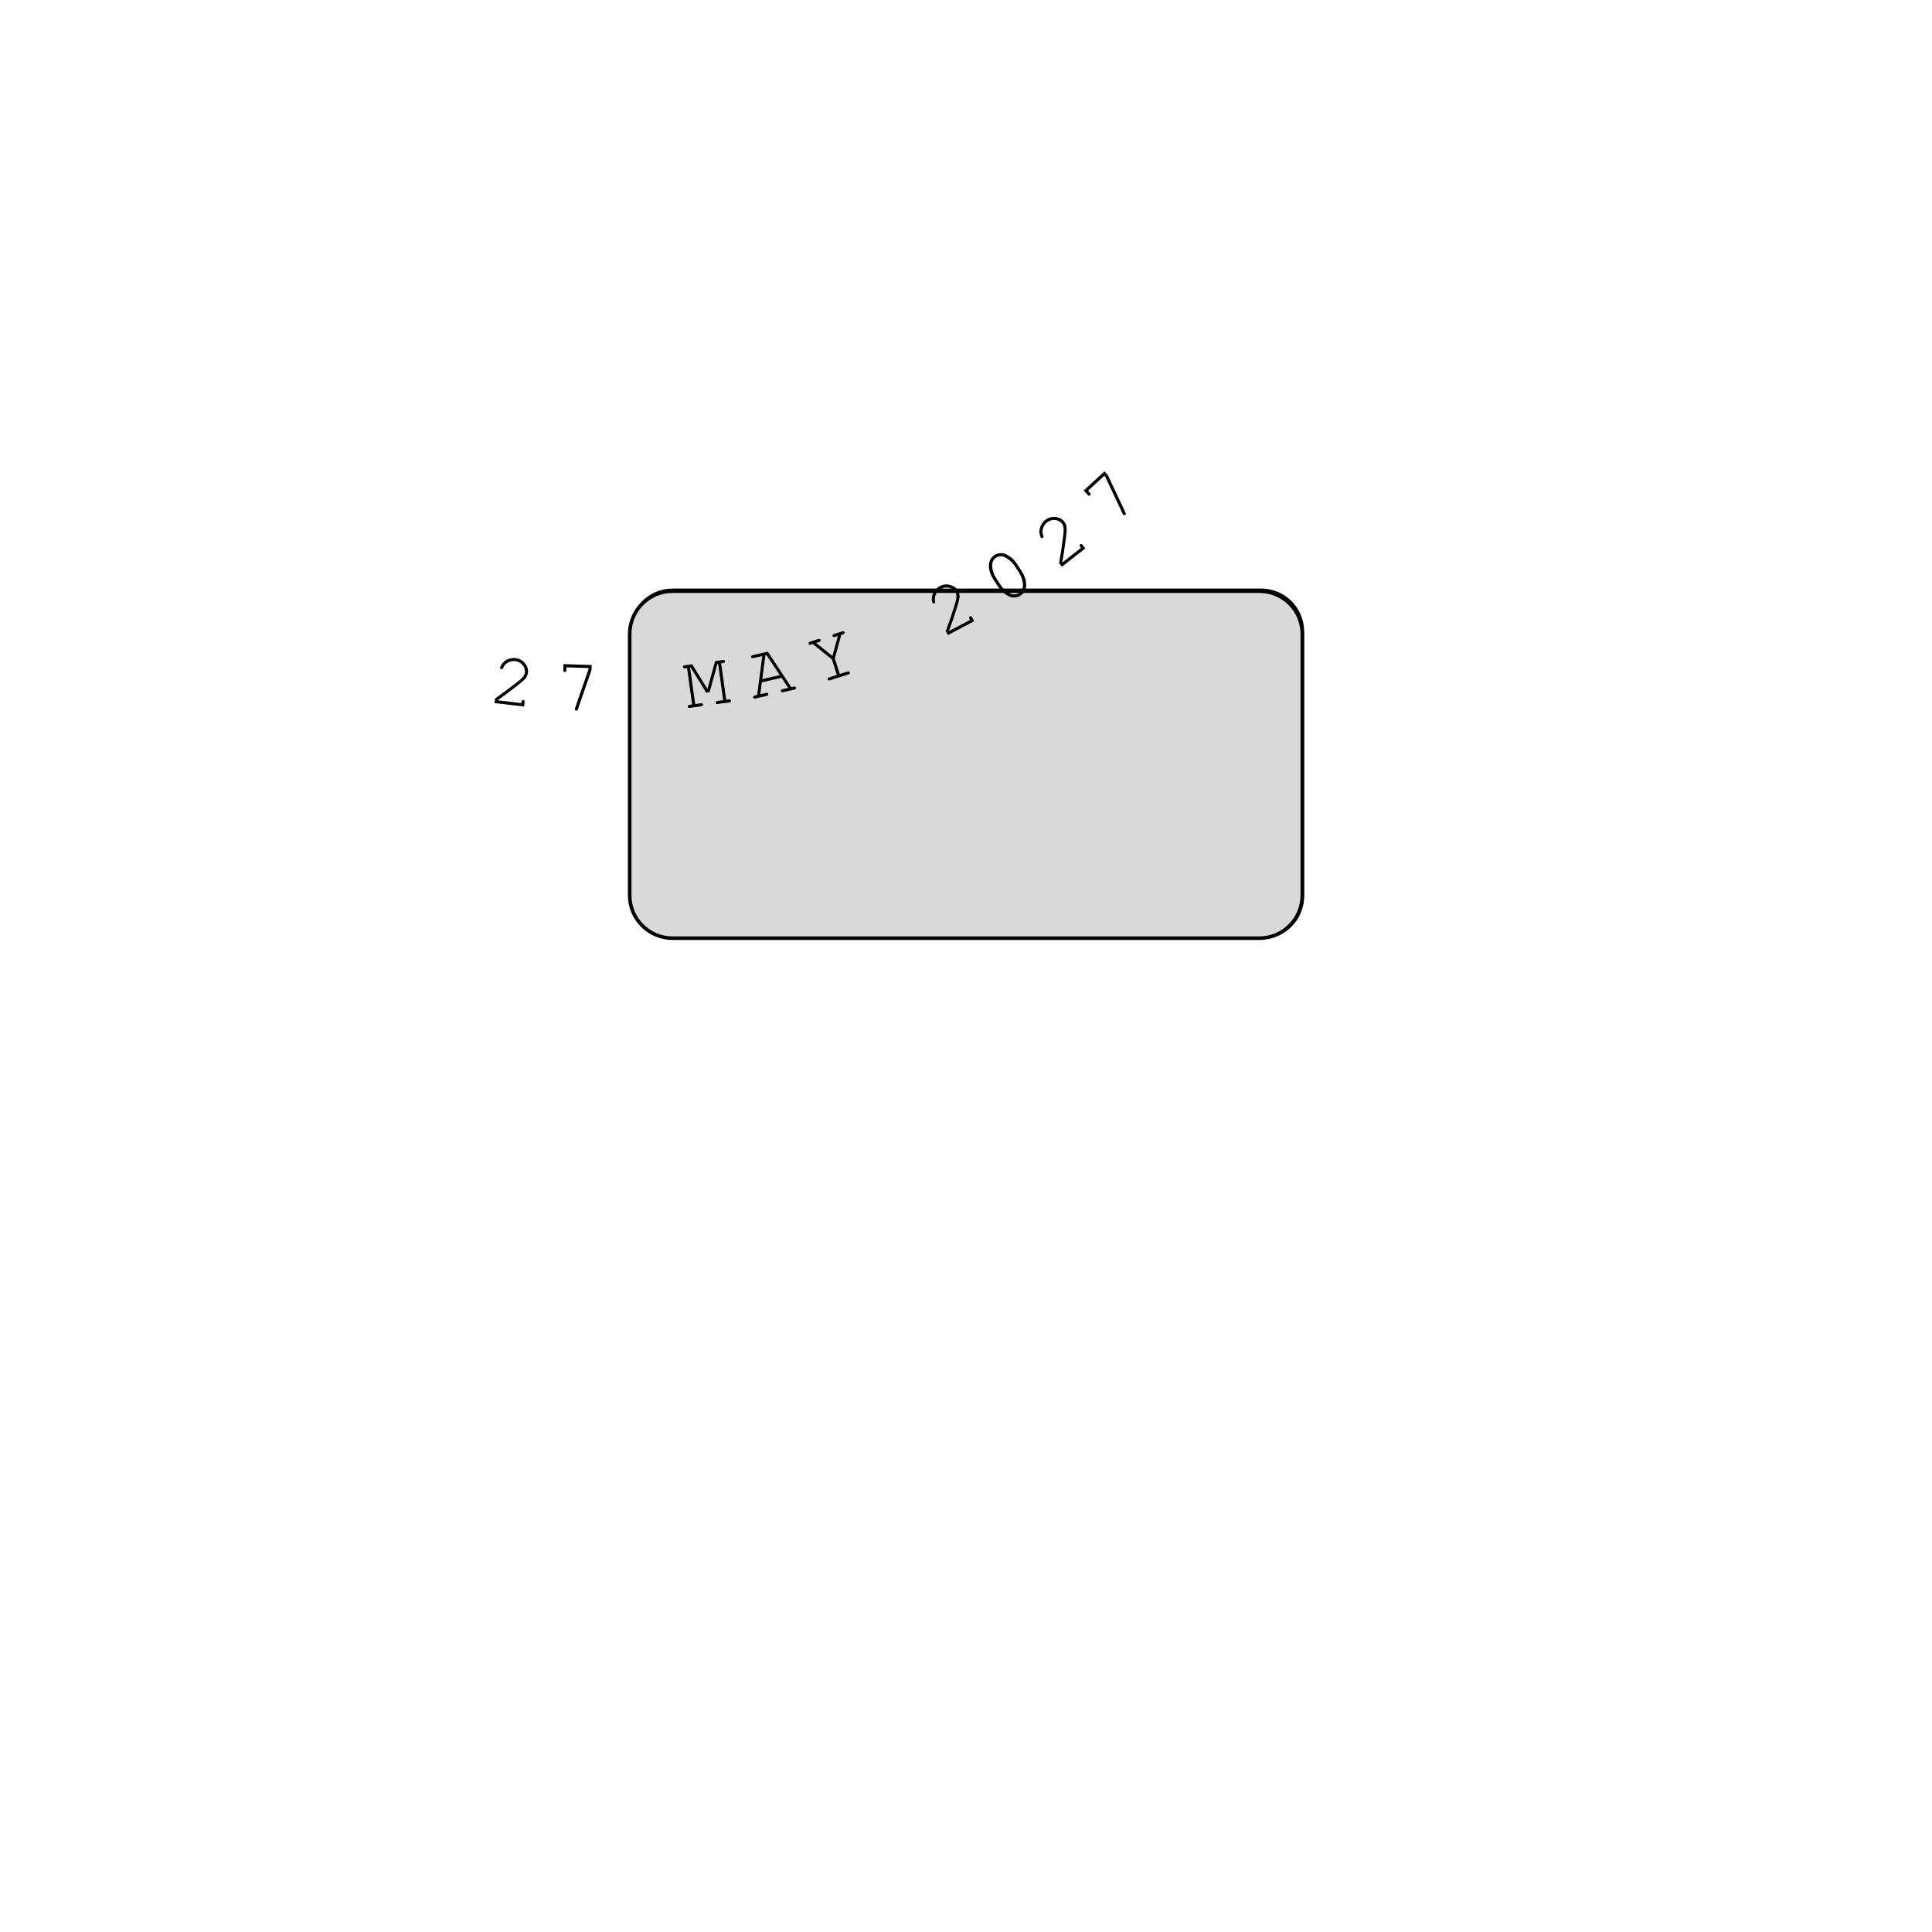
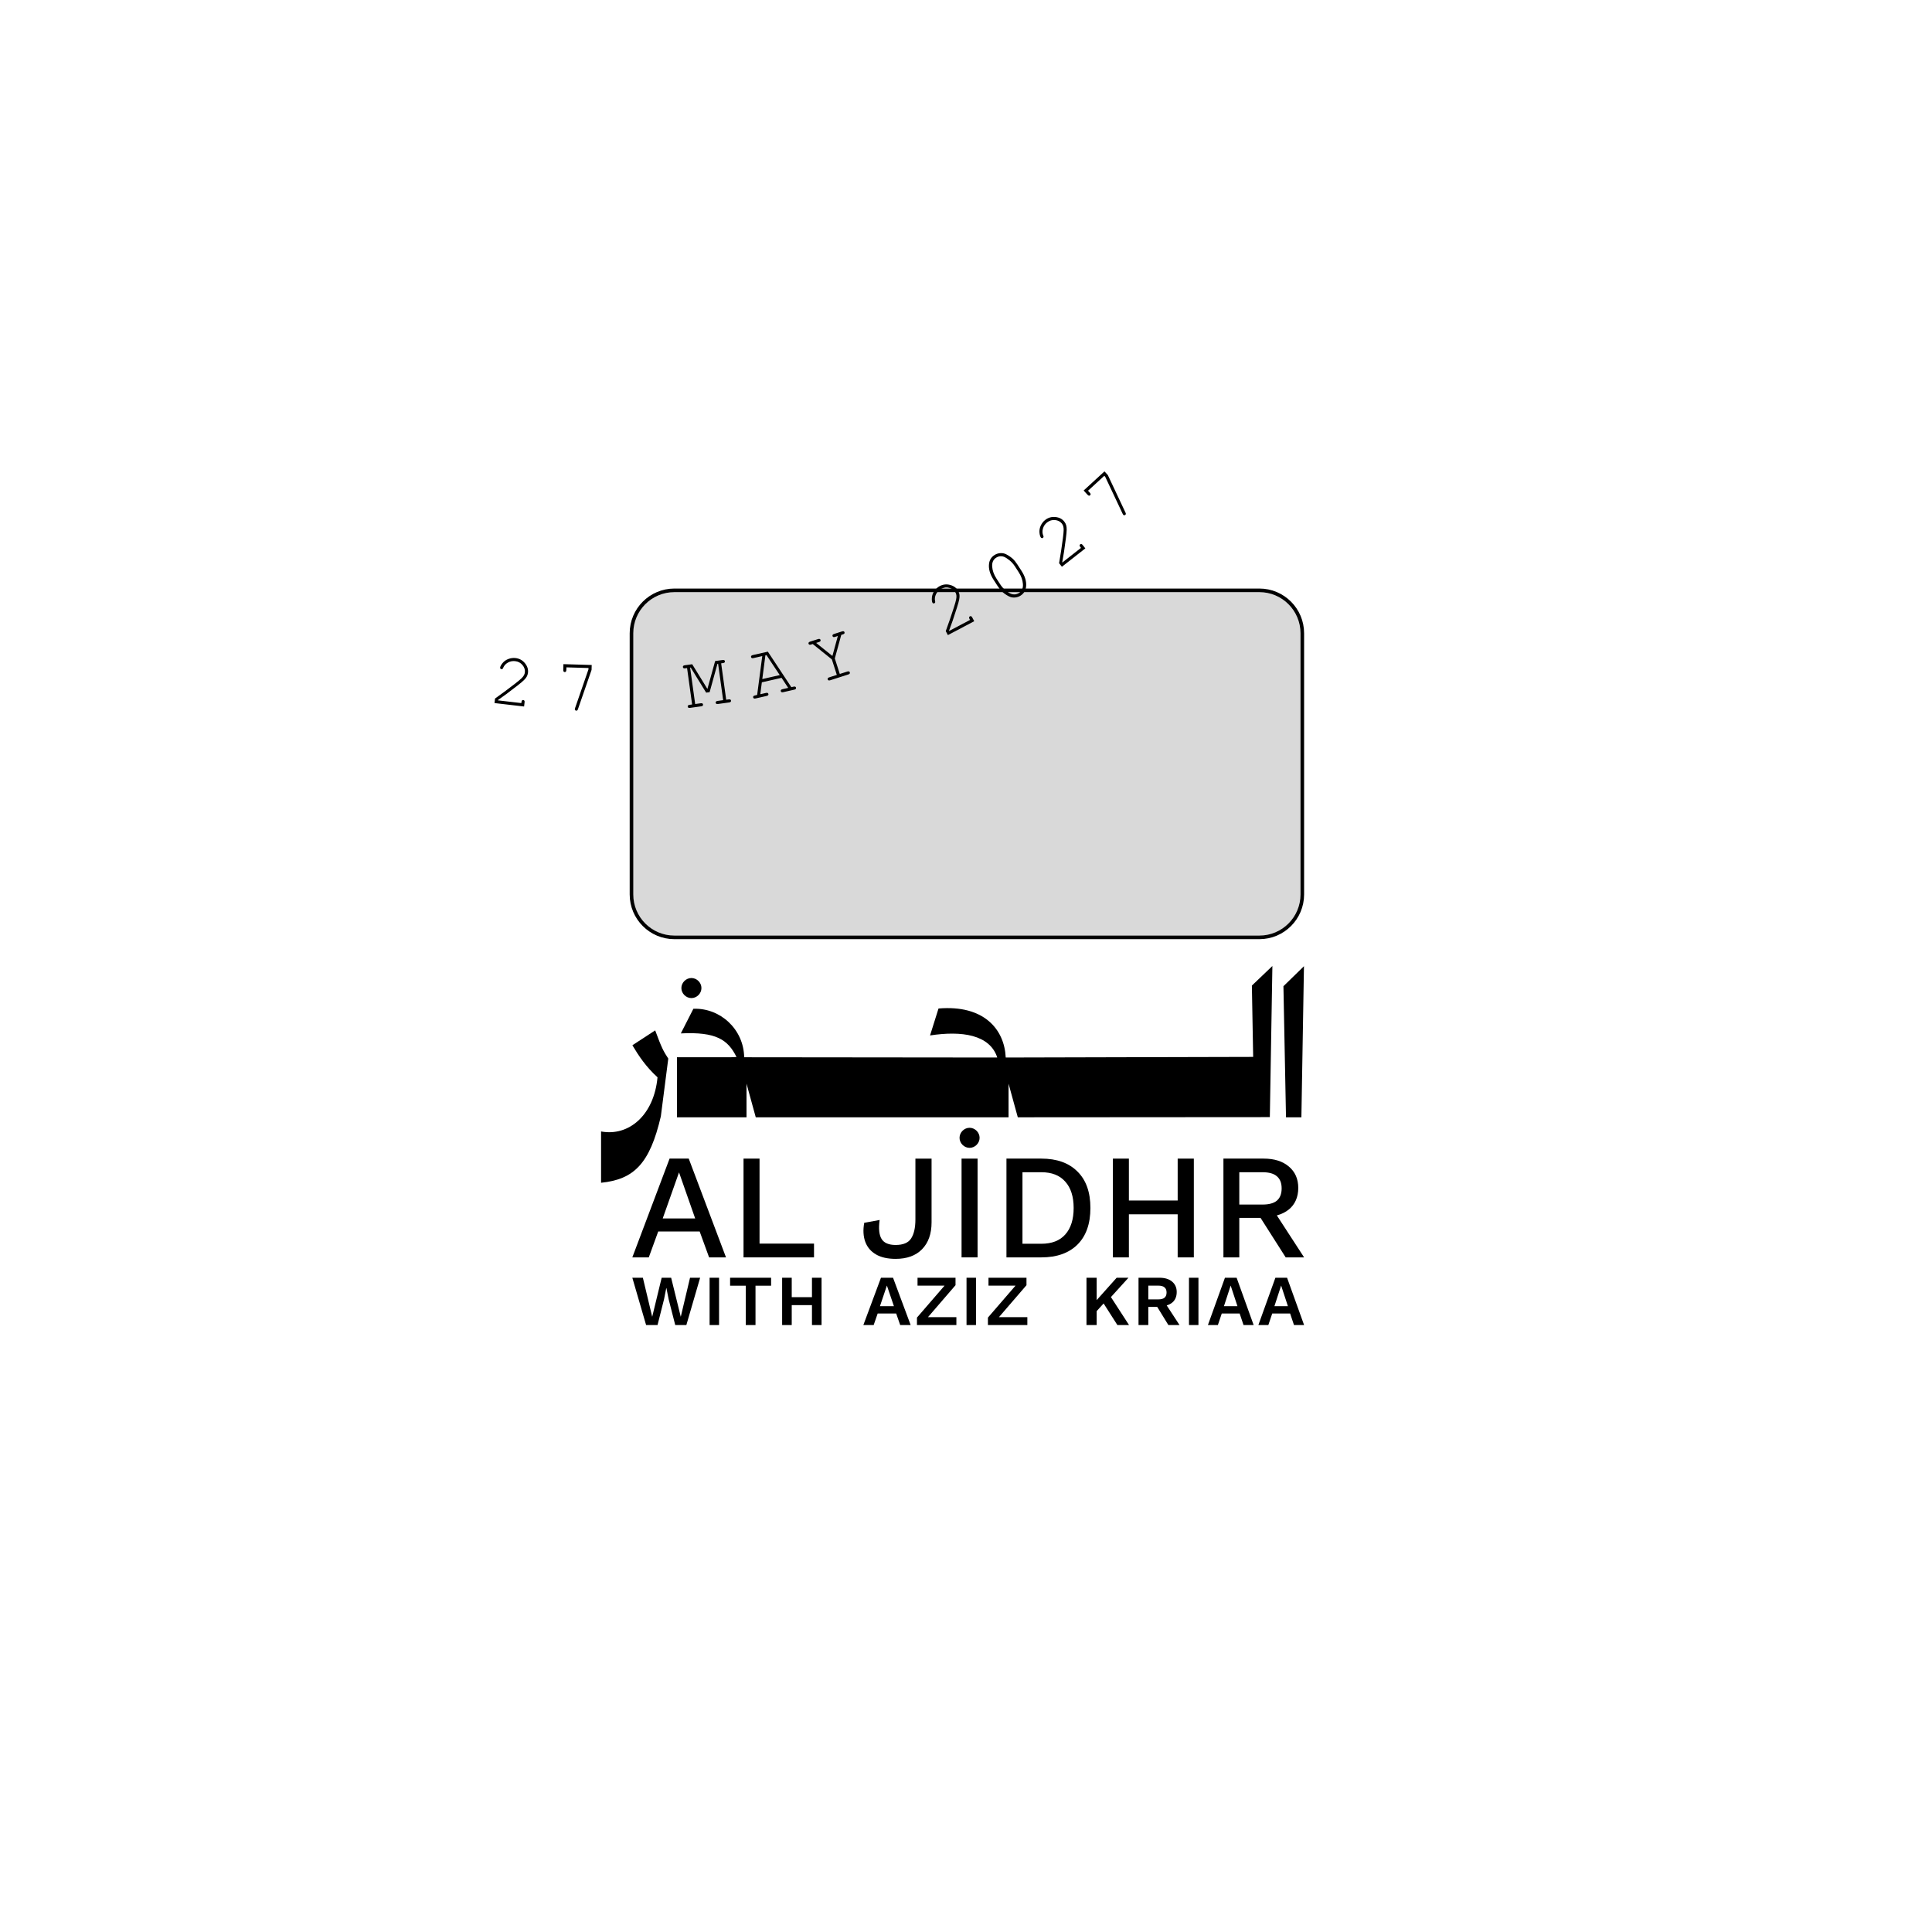
<svg xmlns="http://www.w3.org/2000/svg" width="1080" height="1080" viewBox="0 0 1080 1080" fill="none">
  <g id="date_layout_2_rect_shape" clip-path="url(#clip0_68_2754)">
    <rect width="1080" height="1080" fill="white" />
-     <rect id="Rectangle 1543" x="353" y="330" width="375" height="194" rx="23" stroke="black" stroke-width="2" />
-     <rect id="image-region" x="352" y="330.455" width="376.001" height="194" rx="24" fill="#D9D9D9" stroke="black" stroke-width="2" />
-     <g id="Group 72">
- </g>
+     <g id="Frame 2147203041">
+       <rect id="image-region" x="353" y="330" width="375" height="194" rx="24" fill="#D9D9D9" stroke="black" stroke-width="2" />
+       <g id="Group 2147202763">
+         <path id="Vector" d="M613.041 726.787L624.222 714.264H630.82L621.016 725.078L631.146 740.711H624.629L616.93 728.641L613.041 732.927V740.711H607.348V714.264H613.041V726.787ZM648.141 714.264C651.141 714.264 653.503 714.983 655.216 716.425C656.93 717.867 657.789 719.807 657.789 722.234C657.789 724.827 656.93 726.817 655.216 728.204C654.367 728.882 653.357 729.39 652.196 729.731L659.362 740.706H653.131L646.9 730.57H641.91V740.706H636.443V714.259H648.146L648.141 714.264ZM669.94 740.706H664.648V714.259H669.94V740.706ZM700.789 740.706H695.14L692.97 734.254H682.975L680.804 740.706H675.231L684.754 714.259H691.276L700.799 740.706H700.789ZM728.999 740.706H723.351L721.18 734.254H711.185L709.01 740.706H703.437L712.959 714.259H719.477L728.999 740.706ZM684.196 730.168H691.744L687.95 718.631L684.196 730.168ZM712.407 730.168H719.954L716.16 718.631L712.407 730.168ZM641.91 726.364H647.498C649.051 726.364 650.206 726.058 650.955 725.445C651.734 724.802 652.121 723.827 652.121 722.52C652.121 721.214 651.734 720.249 650.955 719.636C650.206 718.998 649.051 718.676 647.498 718.676H641.91V726.369V726.364Z" fill="black" />
+         <path id="Vector_2" d="M573.811 718.43L558.41 736.299H574.294V740.706H552.254V736.54L567.691 718.671H552.575V714.264H573.811V718.43Z" fill="black" />
+         <path id="Vector_3" d="M545.585 714.264V740.711H540.294V714.264H545.585Z" fill="black" />
+         <path id="Vector_4" d="M534.142 718.43L518.741 736.299H534.625V740.706H512.585V736.54L528.022 718.671H512.907V714.264H534.142V718.43Z" fill="black" />
+         <path id="Vector_5" d="M509.062 740.706H503.218L500.972 734.254H490.63L488.384 740.706H482.62L492.469 714.259H499.213L509.062 740.706ZM491.896 730.168H499.705L495.781 718.631L491.896 730.168Z" fill="black" />
+         <path id="Union" d="M442.582 725.124H453.894V714.264H459.255V740.711H453.894V729.57H442.582V740.711H437.22V714.264H442.582V725.124Z" fill="black" />
+         <path id="Vector_6" d="M431.049 714.264V718.711H422.331V740.711H416.889V718.711H408.13V714.264H431.049Z" fill="black" />
+         <path id="Vector_7" d="M401.959 714.264V740.711H396.668V714.264H401.959Z" fill="black" />
+         <path id="Vector_8" d="M361.175 740.706L353.472 714.259H359.366L364.582 736.098L369.878 714.259H375.175L380.552 736.098L385.728 714.259H391.381L383.677 740.706H377.461L373.773 726.279L372.532 720.028H372.451L371.21 726.279L367.562 740.706H361.185H361.175Z" fill="black" />
+         <path id="Vector_9" d="M706.412 647.667C712.322 647.667 717.01 649.144 720.468 652.099C723.98 655.054 725.739 659.044 725.739 664.064C725.739 669.084 723.98 673.265 720.468 676.109C718.593 677.621 716.357 678.722 713.759 679.415L729 702.882H718.709L704.649 680.797H692.774V702.882H683.905V647.667H706.407H706.412ZM692.774 673.35H705.739C709.362 673.35 712.041 672.626 713.769 671.174C715.553 669.667 716.448 667.38 716.448 664.315C716.448 661.25 715.553 659.044 713.769 657.536C712.041 656.029 709.362 655.28 705.739 655.28H692.774V673.35Z" fill="black" />
+         <path id="Vector_10" d="M631.056 671.094H658.327V647.672H667.362V702.887H658.327V678.797H631.056V702.887H622.106V647.672H631.056V671.094Z" fill="black" />
+         <path id="Vector_11" d="M582.106 647.667C590.75 647.667 597.473 650.064 602.267 654.863C607.116 659.602 609.543 666.405 609.543 675.275C609.543 684.144 607.116 690.973 602.267 695.772C597.468 700.511 590.75 702.882 582.106 702.882H562.614V647.667H582.106ZM582.106 695.269C587.961 695.269 592.423 693.541 595.493 690.084C598.619 686.571 600.177 681.631 600.177 675.275C600.177 668.918 598.614 664.008 595.493 660.551C592.428 657.039 587.966 655.28 582.106 655.28H571.564V695.269H582.106Z" fill="black" />
+         <path id="Vector_12" d="M546.469 647.667V702.882H537.52V647.667H546.469Z" fill="black" />
+         <path id="Vector_13" d="M520.75 647.667V683.305C520.75 689.717 518.967 694.737 515.399 698.365C511.886 701.933 506.977 703.716 500.675 703.716C496.158 703.716 492.474 702.877 489.63 701.209C486.786 699.536 484.806 697.194 483.691 694.184C482.575 691.119 482.379 687.576 483.108 683.561L491.726 681.973C491.057 686.772 491.419 690.31 492.811 692.596C494.203 694.827 496.826 695.943 500.675 695.943C504.856 695.943 507.731 694.742 509.293 692.345C510.911 689.893 511.72 686.32 511.72 681.636V647.672H520.755L520.75 647.667Z" fill="black" />
+         <path id="Vector_14" d="M424.587 695.184H455.039V702.882H415.638V647.667H424.587V695.184Z" fill="black" />
+         <path id="Vector_15" d="M405.843 702.882H396.391L391.119 688.41H367.944L362.673 702.882H353.472L374.301 647.667H385.009L405.838 702.882H405.843ZM370.456 681.134H388.612L379.577 655.37L370.456 681.134Z" fill="black" />
+         <path id="Vector_16" d="M541.997 630.441C538.967 630.441 536.389 633.024 536.389 636.049C536.389 639.074 538.972 641.657 541.997 641.657C545.022 641.657 547.605 639.074 547.605 636.049C547.605 633.024 545.022 630.441 541.997 630.441Z" fill="black" />
+         <path id="Vector_17" d="M717.447 551.301L718.884 624.582H727.487L728.924 540.111L717.447 551.301Z" fill="black" />
+         <path id="Vector_18" d="M700.527 590.828L700.502 590.813L562.207 591.16C561.489 575.386 550.021 561.613 524.635 563.758L519.901 578.819C537.68 576.095 553.318 578.381 557.473 591.16L416.003 591.014C415.717 575.241 402.526 563.331 387.606 563.909L380.586 577.683C400.385 576.678 406.968 581.271 411.707 590.874L408.229 591.019H378.431V624.577H417.305V605.783L422.475 624.577H563.79V605.783L568.956 624.577L709.843 624.481L711.275 540L699.808 550.945L700.527 590.818V590.828Z" fill="black" />
+         <path id="Vector_19" d="M386.502 557.935C389.533 557.935 392.11 555.352 392.11 552.327C392.11 549.302 389.528 546.719 386.502 546.719C383.477 546.719 380.895 549.302 380.895 552.327C380.895 555.352 383.477 557.935 386.502 557.935Z" fill="black" />
+         <path id="Vector_20" d="M353.507 584.306C357.09 590.321 361.11 596.341 367.557 602.225C365.557 623.587 351.347 635.361 336 632.491V661.174C354.357 659.305 363.251 650.567 369.417 624.029L373.572 591.758C370.849 587.603 369.839 585.738 366.251 575.985L353.502 584.306H353.507Z" fill="black" />
+       </g>
+     </g>
    <path id="date-rotated" d="M278.297 391.503L291.437 393.028L291.515 392.355C291.562 391.948 291.677 391.665 291.861 391.508C292.044 391.35 292.265 391.286 292.523 391.316C292.768 391.344 292.961 391.456 293.104 391.652C293.246 391.847 293.294 392.149 293.246 392.556L292.97 394.94L276.428 393.021L276.722 390.495C280.561 387.774 284.311 384.989 287.972 382.138C289.682 380.808 290.863 379.824 291.515 379.184C292.167 378.544 292.626 377.971 292.891 377.464C293.172 376.946 293.343 376.416 293.406 375.873C293.577 374.406 293.136 373.04 292.085 371.776C291.035 370.512 289.674 369.783 288.004 369.589C286.51 369.416 285.136 369.69 283.882 370.412C282.629 371.133 281.759 372.106 281.273 373.329C281.154 373.646 281.027 373.845 280.894 373.926C280.715 374.042 280.517 374.088 280.3 374.063C280.069 374.036 279.881 373.939 279.735 373.77C279.605 373.59 279.552 373.391 279.577 373.174C279.653 372.522 280.109 371.68 280.944 370.649C281.793 369.619 282.879 368.857 284.203 368.363C285.54 367.872 286.867 367.702 288.184 367.855C290.316 368.102 292.064 369.055 293.427 370.714C294.79 372.372 295.362 374.138 295.145 376.012C295.054 376.8 294.84 377.512 294.505 378.147C294.171 378.769 293.647 379.438 292.93 380.153C292.23 380.856 290.986 381.902 289.201 383.292C284.721 386.791 281.091 389.487 278.312 391.381L278.297 391.503ZM328.946 374.206L328.97 373.427L316.63 373.054L316.584 374.571C316.571 374.981 316.481 375.273 316.311 375.445C316.155 375.618 315.948 375.701 315.688 375.693C315.442 375.686 315.24 375.591 315.081 375.408C314.923 375.226 314.85 374.929 314.862 374.519L314.96 371.26L330.765 371.738L330.682 374.485L323.084 396.413C322.964 396.765 322.827 397.001 322.673 397.119C322.519 397.224 322.347 397.273 322.156 397.268C321.91 397.26 321.707 397.172 321.548 397.003C321.389 396.834 321.313 396.64 321.319 396.422C321.324 396.285 321.37 396.095 321.46 395.851L328.946 374.206ZM396.69 386.917L394.74 387.187L386.107 373.167L385.782 373.213L388.607 393.566L391.755 393.129C392.161 393.073 392.464 393.114 392.662 393.252C392.859 393.377 392.975 393.567 393.011 393.825C393.045 394.069 392.985 394.284 392.832 394.471C392.678 394.658 392.398 394.779 391.992 394.836L385.695 395.71C385.289 395.766 384.986 395.725 384.787 395.587C384.589 395.449 384.473 395.258 384.439 395.014C384.403 394.757 384.463 394.542 384.618 394.368C384.772 394.181 385.052 394.06 385.458 394.003L386.9 393.803L384.076 373.449L382.999 373.599C382.593 373.655 382.291 373.621 382.095 373.497C381.896 373.358 381.779 373.161 381.743 372.903C381.708 372.646 381.767 372.431 381.923 372.257C382.076 372.071 382.356 371.949 382.762 371.892L386.947 371.312L395.447 385.122L399.764 369.533L403.949 368.952C404.369 368.894 404.678 368.934 404.877 369.072C405.073 369.197 405.19 369.388 405.225 369.645C405.261 369.902 405.202 370.124 405.049 370.311C404.893 370.485 404.606 370.6 404.186 370.659L403.13 370.805L405.954 391.159L407.376 390.962C407.796 390.904 408.105 390.943 408.304 391.082C408.5 391.206 408.616 391.397 408.652 391.654C408.686 391.898 408.626 392.113 408.473 392.3C408.319 392.487 408.032 392.61 407.613 392.668L401.336 393.539C400.93 393.595 400.62 393.556 400.408 393.419C400.21 393.281 400.094 393.09 400.06 392.847C400.024 392.589 400.084 392.374 400.239 392.201C400.393 392.014 400.679 391.891 401.099 391.833L404.248 391.396L401.423 371.042L401.058 371.093L396.69 386.917ZM436.911 378.916L425.872 381.424L425.008 388.077L428.227 387.346C428.627 387.255 428.932 387.269 429.142 387.39C429.348 387.497 429.48 387.678 429.538 387.931C429.592 388.171 429.551 388.391 429.414 388.59C429.277 388.789 429.009 388.934 428.609 389.025L422.33 390.452C421.93 390.543 421.625 390.528 421.415 390.408C421.205 390.287 421.073 390.107 421.019 389.867C420.961 389.614 421.002 389.394 421.142 389.208C421.279 389.009 421.548 388.863 421.948 388.773L423.248 388.477L426.113 366.753L421.154 367.88C420.754 367.971 420.451 367.963 420.244 367.856C420.034 367.735 419.901 367.548 419.843 367.295C419.785 367.042 419.827 366.822 419.967 366.636C420.104 366.436 420.372 366.291 420.772 366.2L429.231 364.278L442.366 384.132L443.666 383.837C444.066 383.746 444.37 383.761 444.58 383.882C444.787 383.989 444.919 384.169 444.976 384.423C445.031 384.662 444.99 384.882 444.853 385.082C444.716 385.281 444.447 385.426 444.047 385.517L437.788 386.939C437.375 387.033 437.063 387.02 436.854 386.899C436.644 386.779 436.512 386.598 436.457 386.359C436.4 386.105 436.441 385.886 436.581 385.699C436.718 385.5 436.993 385.353 437.406 385.26L440.606 384.532L436.911 378.916ZM435.889 377.381L428.473 366.217L427.853 366.358L426.13 379.599L435.889 377.381ZM466.673 368.073L469.448 376.746L473.706 375.383C474.097 375.258 474.402 375.247 474.621 375.349C474.836 375.438 474.983 375.606 475.062 375.853C475.137 376.088 475.115 376.31 474.996 376.521C474.877 376.731 474.622 376.899 474.231 377.024L464.055 380.28C463.664 380.405 463.359 380.416 463.14 380.314C462.921 380.212 462.773 380.044 462.698 379.809C462.619 379.562 462.635 379.342 462.745 379.149C462.865 378.938 463.126 378.768 463.53 378.639L467.788 377.277L465.013 368.604L454.318 360.011L453.342 360.324C452.951 360.449 452.648 360.467 452.433 360.378C452.214 360.276 452.065 360.101 451.985 359.853C451.906 359.606 451.928 359.384 452.052 359.186C452.171 358.976 452.426 358.808 452.817 358.683L457.329 357.239C457.719 357.115 458.024 357.103 458.244 357.205C458.459 357.294 458.606 357.462 458.685 357.71C458.764 357.957 458.744 358.186 458.625 358.397C458.501 358.594 458.244 358.755 457.854 358.88L456.233 359.399L465.322 366.675L468.362 355.518L466.76 356.03C466.357 356.16 466.047 356.18 465.832 356.091C465.613 355.988 465.464 355.814 465.385 355.566C465.305 355.319 465.328 355.096 465.451 354.899C465.57 354.689 465.832 354.519 466.235 354.39L470.728 352.952C471.119 352.827 471.424 352.816 471.643 352.918C471.858 353.007 472.005 353.175 472.084 353.423C472.163 353.67 472.143 353.899 472.024 354.109C471.901 354.307 471.644 354.468 471.253 354.593L470.276 354.905L466.673 368.073ZM530.554 352.725L542.251 346.548L541.935 345.95C541.743 345.587 541.679 345.289 541.741 345.055C541.803 344.821 541.949 344.644 542.178 344.523C542.396 344.408 542.619 344.391 542.847 344.471C543.075 344.552 543.285 344.773 543.476 345.136L544.597 347.258L529.871 355.034L528.684 352.785C530.31 348.37 531.827 343.951 533.233 339.529C533.891 337.466 534.307 335.985 534.483 335.089C534.659 334.192 534.713 333.46 534.645 332.893C534.583 332.307 534.425 331.772 534.169 331.289C533.48 329.983 532.344 329.106 530.763 328.658C529.181 328.21 527.647 328.378 526.16 329.164C524.83 329.866 523.852 330.869 523.227 332.174C522.601 333.478 522.434 334.772 522.726 336.056C522.806 336.384 522.815 336.62 522.751 336.762C522.669 336.959 522.532 337.109 522.339 337.211C522.133 337.32 521.923 337.346 521.707 337.289C521.498 337.215 521.342 337.081 521.24 336.887C520.933 336.307 520.833 335.355 520.938 334.032C521.055 332.702 521.52 331.459 522.332 330.304C523.156 329.142 524.155 328.251 525.327 327.632C527.226 326.63 529.206 326.427 531.268 327.023C533.33 327.619 534.801 328.752 535.682 330.42C536.052 331.121 536.279 331.829 536.362 332.543C536.439 333.244 536.384 334.092 536.199 335.087C536.018 336.064 535.585 337.63 534.899 339.785C533.185 345.205 531.717 349.482 530.496 352.616L530.554 352.725ZM568.704 315.53L571.023 319.11C573.037 322.22 573.891 325.161 573.585 327.932C573.348 330.106 572.345 331.765 570.578 332.91C569.729 333.46 568.814 333.808 567.834 333.954C566.872 334.104 565.931 334.046 565.009 333.78C564.431 333.617 563.67 333.246 562.726 332.669C561.793 332.084 561.014 331.497 560.388 330.908C559.485 330.092 558.606 329.025 557.752 327.705L555.433 324.125C553.411 321.003 552.554 318.057 552.86 315.285C553.097 313.111 554.1 311.452 555.867 310.308C556.728 309.75 557.642 309.402 558.611 309.263C559.573 309.113 560.514 309.171 561.436 309.437C562.033 309.605 562.798 309.981 563.73 310.566C564.663 311.151 565.444 311.728 566.074 312.298C566.965 313.121 567.842 314.198 568.704 315.53ZM567.381 316.655C566.497 315.29 565.48 314.148 564.332 313.23C563.188 312.293 562.148 311.631 561.213 311.243C560.666 311.027 560.07 310.925 559.425 310.935C558.511 310.957 557.646 311.232 556.832 311.76C555.214 312.807 554.481 314.455 554.633 316.702C554.785 318.949 555.575 321.174 557.002 323.377L559.064 326.562C559.948 327.927 560.963 329.079 562.107 330.015C563.262 330.945 564.314 331.599 565.26 331.98C565.789 332.192 566.375 332.292 567.02 332.282C567.941 332.272 568.815 331.999 569.642 331.464C571.248 330.423 571.975 328.779 571.823 326.532C571.664 324.274 570.87 322.043 569.443 319.84L567.381 316.655ZM593.869 314.432L604.277 306.269L603.86 305.736C603.607 305.413 603.49 305.131 603.509 304.89C603.528 304.649 603.64 304.449 603.845 304.288C604.038 304.136 604.255 304.08 604.493 304.118C604.732 304.157 604.978 304.338 605.231 304.66L606.712 306.548L593.609 316.825L592.04 314.824C592.853 310.19 593.557 305.572 594.153 300.97C594.432 298.822 594.578 297.291 594.591 296.378C594.604 295.464 594.527 294.734 594.359 294.188C594.193 293.622 593.942 293.125 593.605 292.694C592.693 291.532 591.42 290.872 589.783 290.713C588.147 290.554 586.667 290.994 585.344 292.032C584.161 292.96 583.378 294.121 582.995 295.516C582.612 296.911 582.679 298.214 583.194 299.426C583.332 299.735 583.382 299.965 583.345 300.116C583.3 300.325 583.191 300.497 583.019 300.632C582.836 300.775 582.634 300.838 582.412 300.821C582.193 300.785 582.015 300.681 581.88 300.509C581.475 299.992 581.206 299.074 581.074 297.753C580.952 296.423 581.188 295.118 581.781 293.836C582.385 292.546 583.209 291.491 584.252 290.673C585.941 289.348 587.853 288.795 589.989 289.015C592.124 289.234 593.774 290.086 594.938 291.57C595.428 292.194 595.777 292.85 595.986 293.537C596.186 294.214 596.284 295.058 596.279 296.07C596.275 297.063 596.128 298.681 595.838 300.925C595.117 306.564 594.436 311.034 593.793 314.335L593.869 314.432ZM617.833 266.544L617.305 265.97L608.214 274.323L609.241 275.441C609.519 275.743 609.657 276.015 609.657 276.256C609.666 276.489 609.575 276.693 609.384 276.869C609.203 277.036 608.992 277.109 608.751 277.089C608.509 277.069 608.25 276.908 607.973 276.606L605.767 274.205L617.41 263.507L619.269 265.531L629.15 286.53C629.31 286.866 629.376 287.13 629.349 287.322C629.312 287.505 629.223 287.661 629.082 287.79C628.901 287.957 628.694 288.035 628.462 288.025C628.231 288.015 628.041 287.93 627.893 287.769C627.8 287.668 627.701 287.499 627.595 287.263L617.833 266.544Z" fill="black" />
  </g>
  <defs>
    <clipPath id="clip0_68_2754">
      <rect width="1080" height="1080" fill="white" />
    </clipPath>
  </defs>
</svg>
